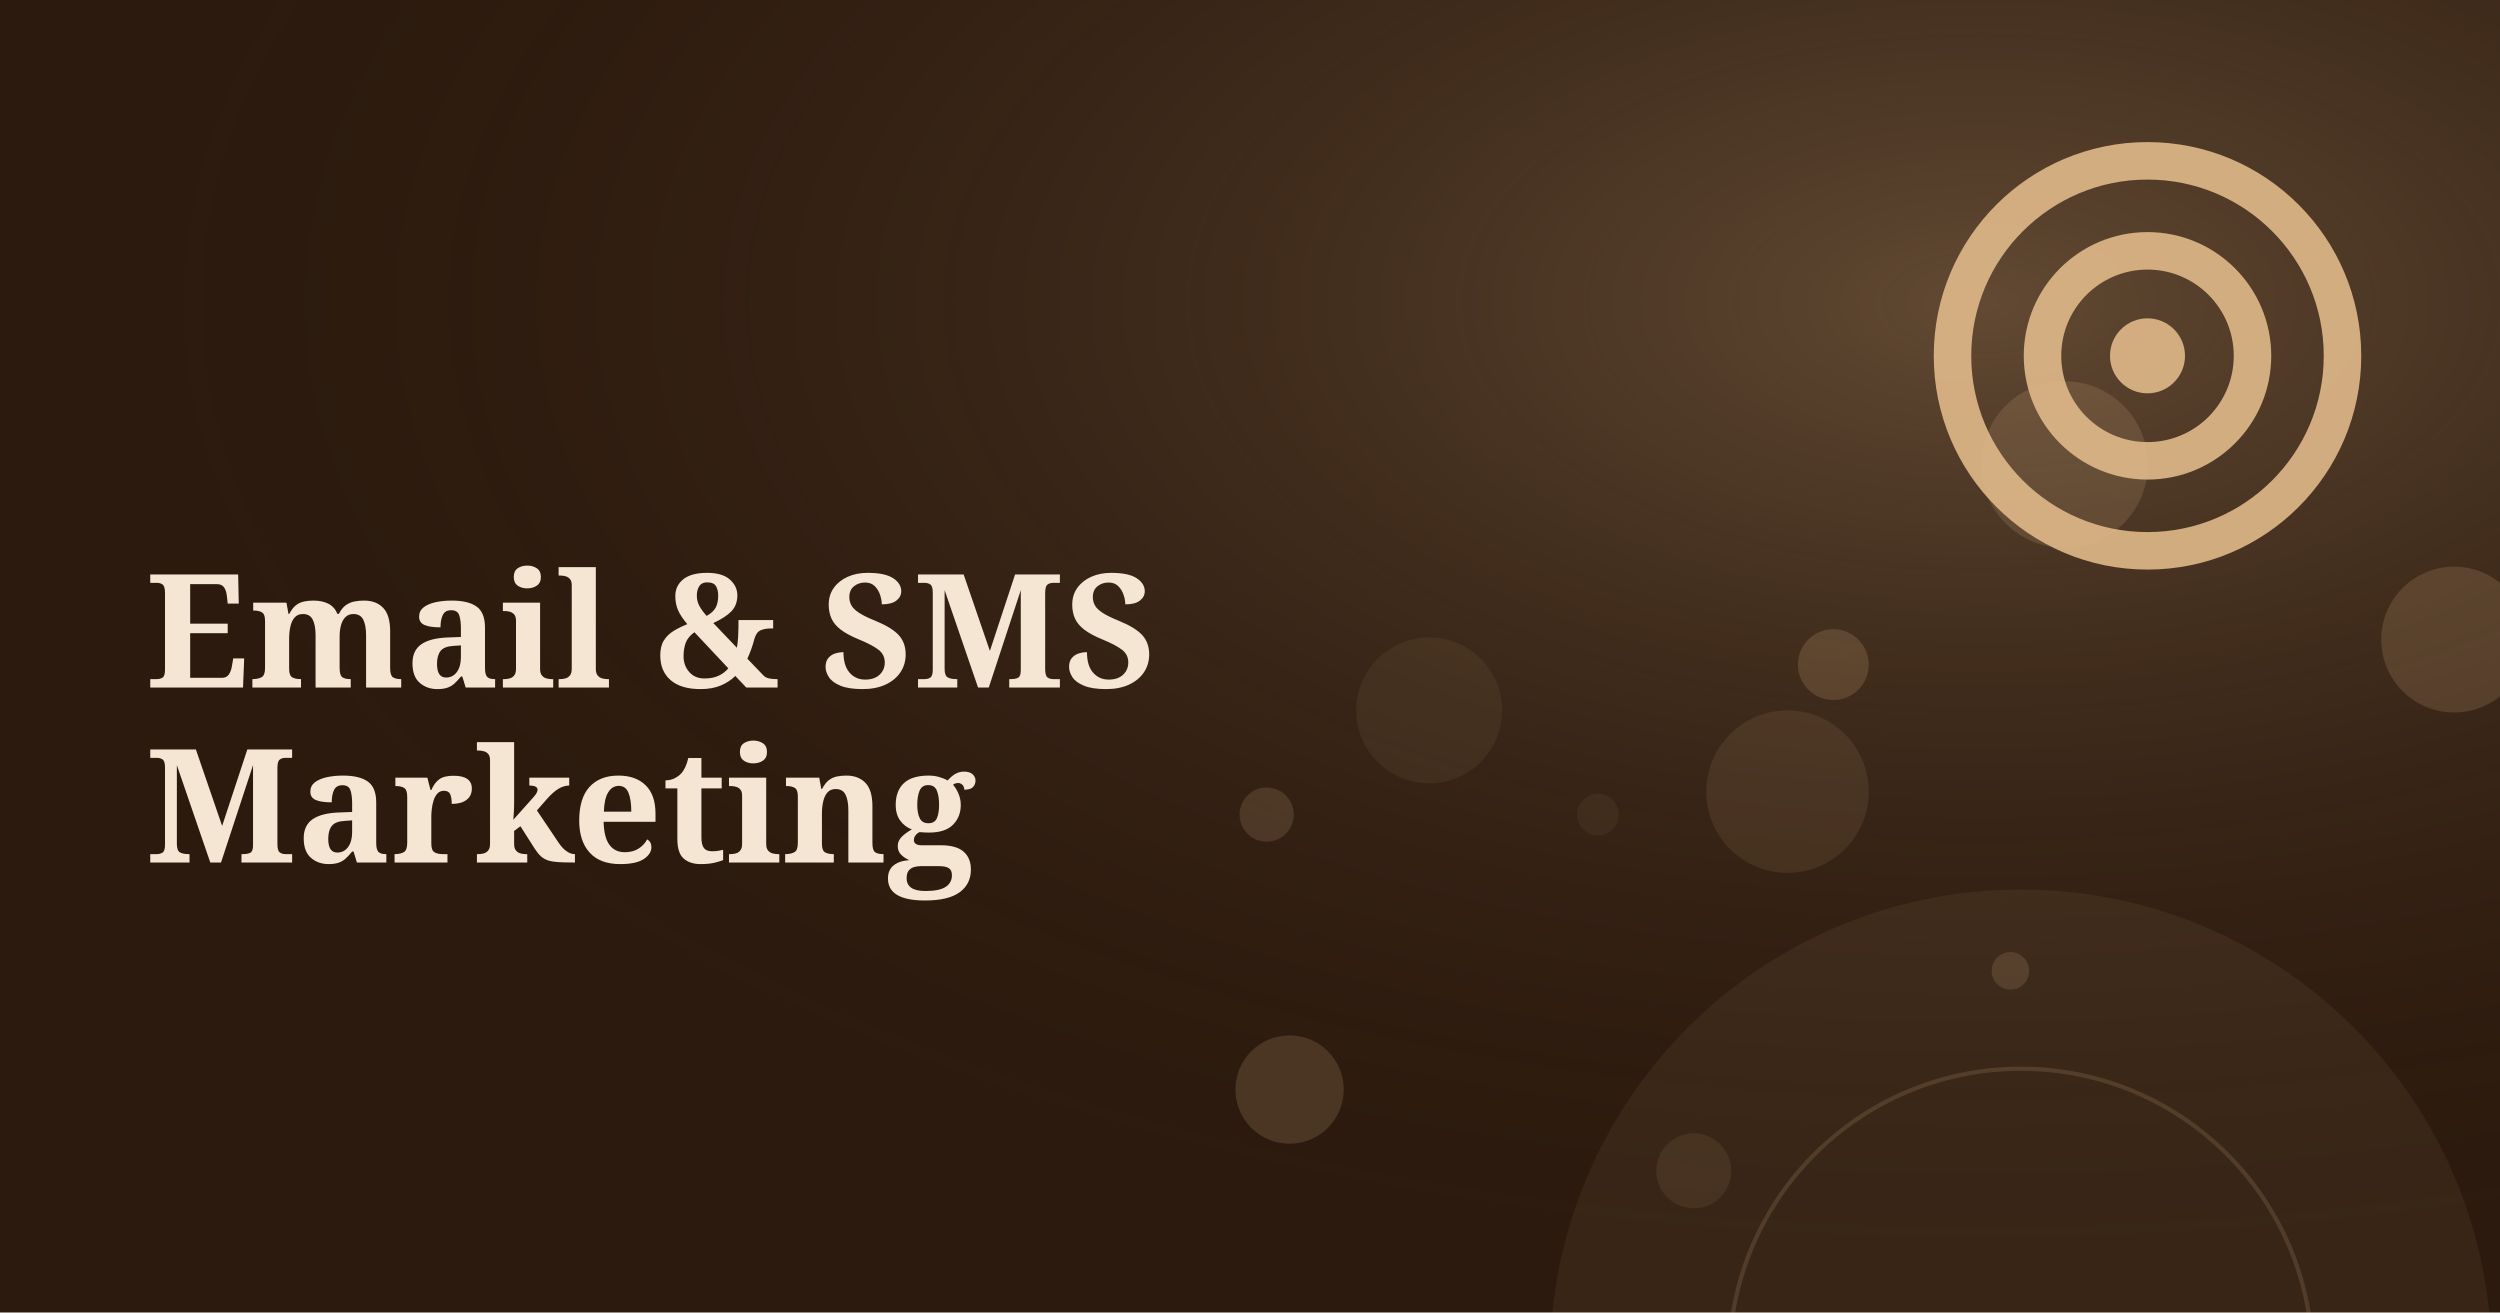
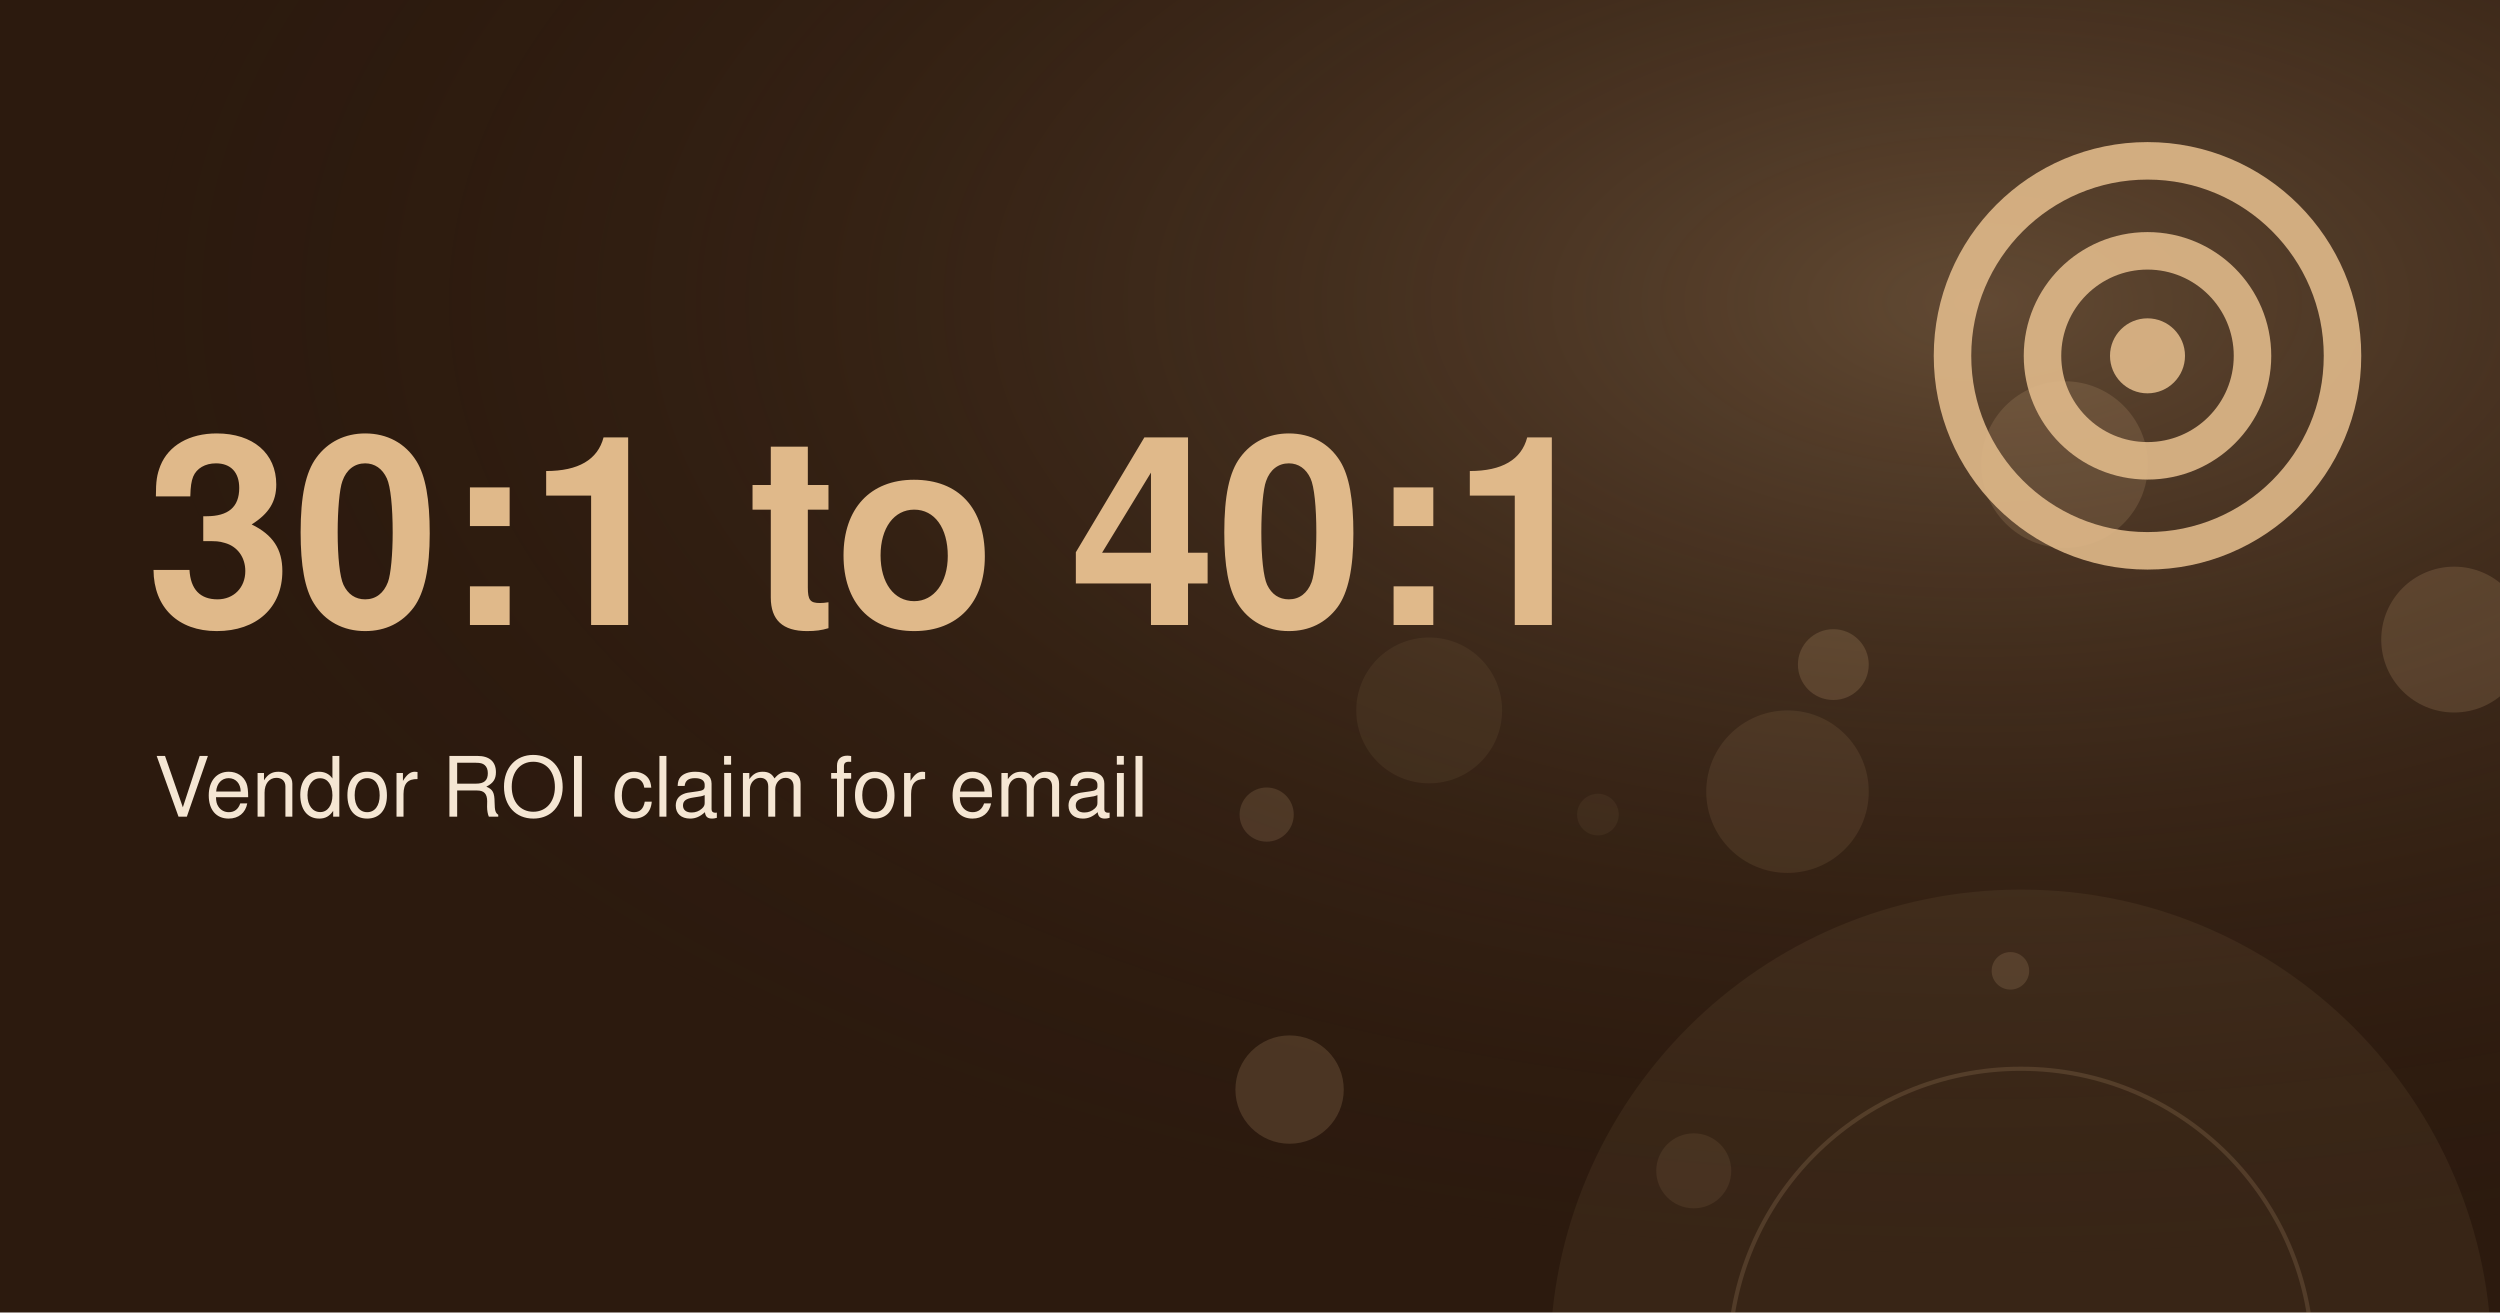
- <svg xmlns="http://www.w3.org/2000/svg" width="1200" height="630" viewBox="0 0 1200 630" role="img" aria-label="The Future of Email Marketing">
+ <svg xmlns="http://www.w3.org/2000/svg" width="1200" height="630" viewBox="0 0 1200 630" role="img" aria-label="AI Email Marketing for Small Business: 2026 Guide">
  <defs>
    <radialGradient id="g" cx="79%" cy="23%" r="75%">
      <stop offset="0" stop-color="#e0b98a" stop-opacity="0.30" />
      <stop offset="1" stop-color="#2c1a0e" stop-opacity="0" />
    </radialGradient>
  </defs>
  <rect width="1200" height="630" fill="#2c1a0e" />
  <rect width="1200" height="630" fill="url(#g)" />
  <circle cx="970" cy="653" r="226" fill="#e0b98a" fill-opacity="0.07" />
  <circle cx="970" cy="653" r="140" fill="none" stroke="#e0b98a" stroke-opacity="0.16" stroke-width="2" />
  <circle cx="619" cy="523" r="26" fill="#e0b98a" fill-opacity="0.17" />
  <circle cx="686" cy="341" r="35" fill="#e0b98a" fill-opacity="0.07" />
  <circle cx="858" cy="380" r="39" fill="#e0b98a" fill-opacity="0.10" />
  <circle cx="608" cy="391" r="13" fill="#e0b98a" fill-opacity="0.16" />
  <circle cx="965" cy="466" r="9" fill="#e0b98a" fill-opacity="0.16" />
  <circle cx="1178" cy="307" r="35" fill="#e0b98a" fill-opacity="0.17" />
  <circle cx="813" cy="562" r="18" fill="#e0b98a" fill-opacity="0.09" />
  <circle cx="767" cy="391" r="10" fill="#e0b98a" fill-opacity="0.06" />
  <circle cx="991" cy="223" r="40" fill="#e0b98a" fill-opacity="0.16" />
  <circle cx="880" cy="319" r="17" fill="#e0b98a" fill-opacity="0.18" />
  <g transform="translate(930 70) scale(3.6)" opacity="0.9">
    <circle cx="28" cy="28" r="26" fill="none" stroke="#e0b98a" stroke-width="5" />
    <circle cx="28" cy="28" r="14" fill="none" stroke="#e0b98a" stroke-width="5" />
    <circle cx="28" cy="28" r="5" fill="#e0b98a" />
  </g>
-   <text x="70" y="330" font-family="Georgia, serif" font-size="76" font-weight="700" fill="#f5e6d3">
-     <tspan x="70" dy="0">Email &amp; SMS</tspan>
-     <tspan x="70" dy="84">Marketing</tspan>
-   </text>
+   <text x="70" y="300" font-family="Helvetica, Arial, sans-serif" font-size="127" font-weight="800" fill="#e0b98a">30:1 to 40:1</text>
+   <text x="74" y="392" font-family="Helvetica, Arial, sans-serif" font-size="40" fill="#f5e6d3">Vendor ROI claim for email</text>
</svg>
